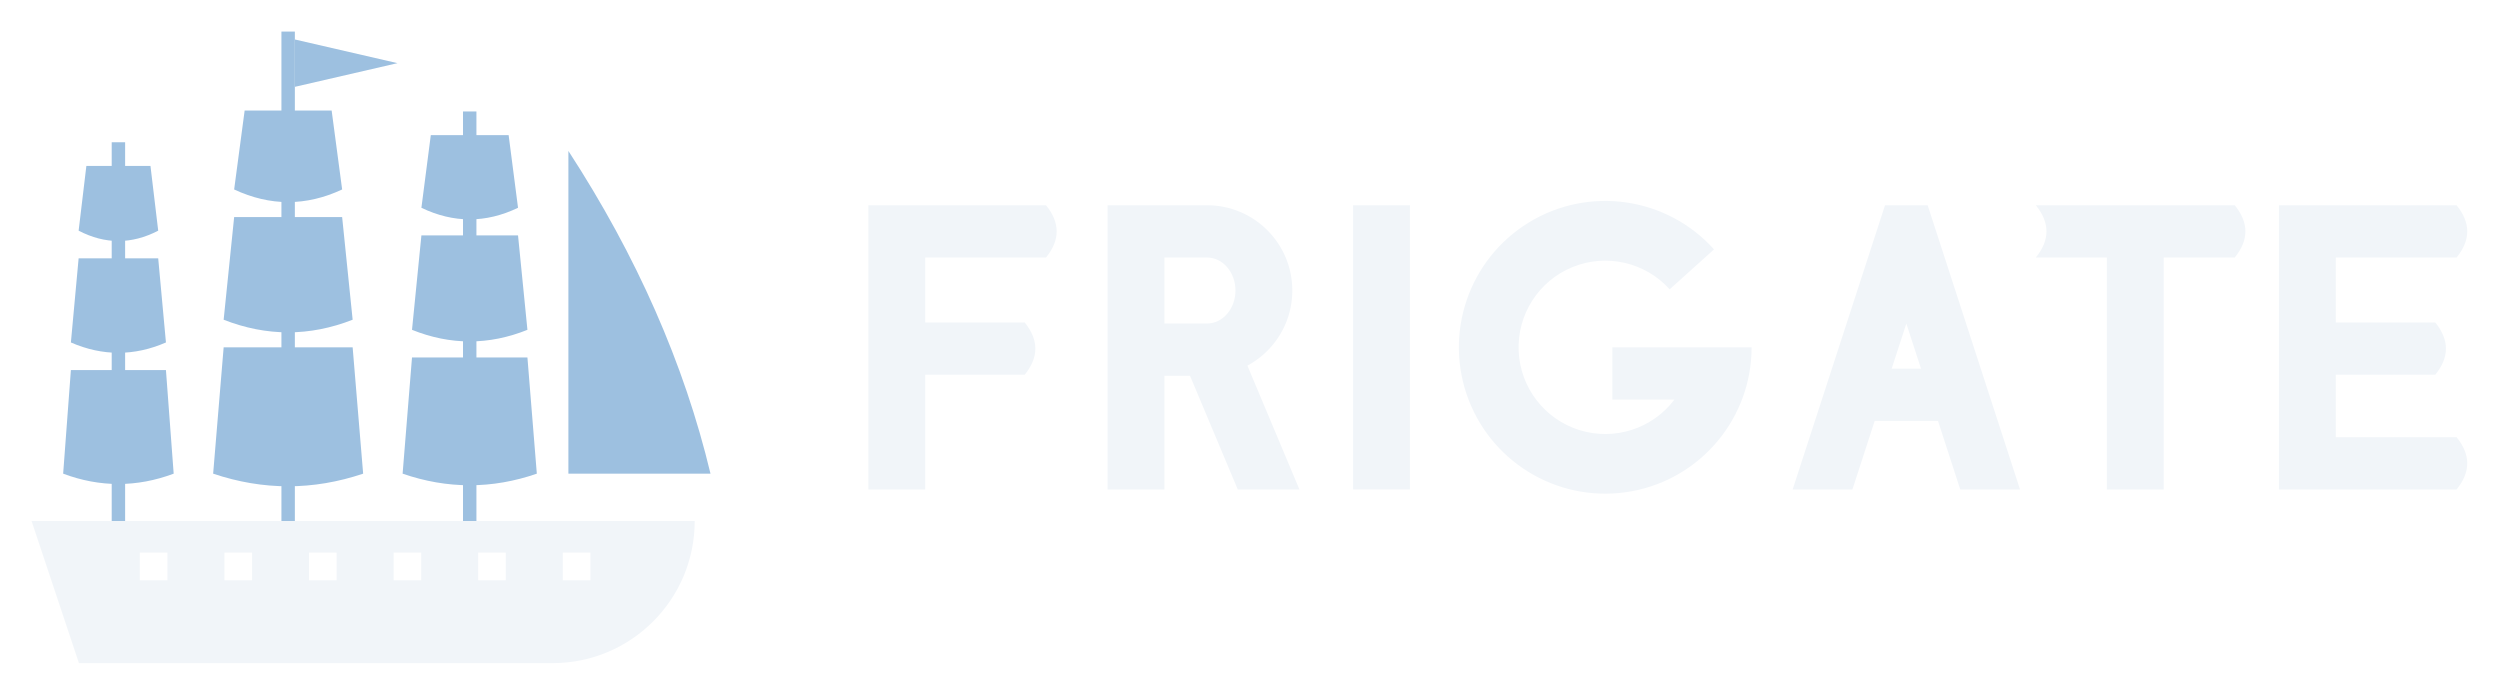
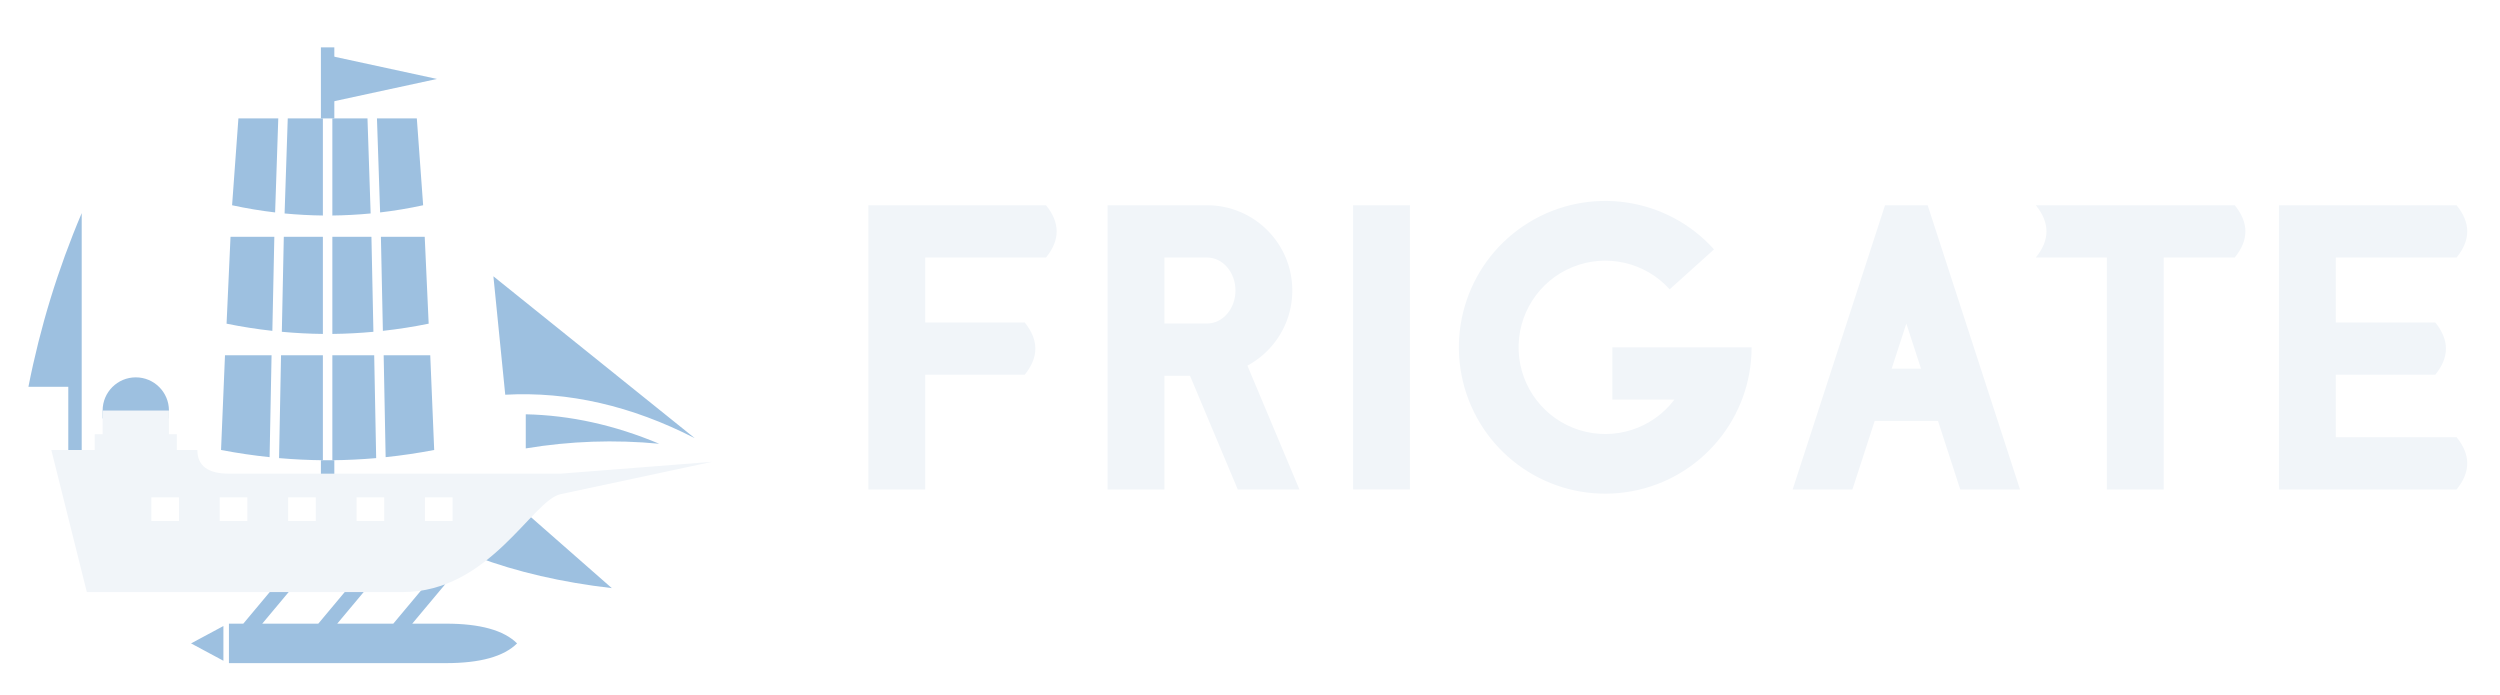
<svg xmlns="http://www.w3.org/2000/svg" viewBox="1 3 316.68 88" role="img">
-   <path fill="#9DC0E0" d="M15.15 21.02h1.7V70h-1.7ZM36.65 7h1.7V70h-1.7ZM59.65 17.12h1.7V70h-1.7Z" />
-   <path fill="#9DC0E0" d="M9.98 49.88H22.02L23 63Q16 65.62 9 63ZM10.96 35.72H21.04L22.02 46.38Q16 49 9.98 46.38ZM11.94 24.02H20.06L21.04 32.22Q16 34.84 10.96 32.22ZM29.33 47H45.67L47 63Q37.5 66.2 28 63ZM30.66 30.5H44.34L45.67 43.5Q37.5 46.7 29.33 43.5ZM31.99 17H43.01L44.34 27Q37.5 30.2 30.66 27ZM53.19 48.28H67.81L69 63Q60.5 65.94 52 63ZM54.38 32.82H66.62L67.81 44.78Q60.5 47.72 53.19 44.78ZM55.57 20.12H65.43L66.62 29.32Q60.5 32.26 54.38 29.32Z" />
-   <path fill="#9DC0E0" d="M73 22.12Q86 42.12 91 63H73ZM38.35 8L51.35 11L38.35 14Z" />
-   <path fill="#F1F5F9" fill-rule="evenodd" d="M5 69H89A18 18 0 0 1 71 87H11ZM18.71 73h3.5v3.5h-3.5ZM29.43 73h3.5v3.5h-3.5ZM40.14 73h3.5v3.5h-3.5ZM50.86 73h3.5v3.5h-3.5ZM61.57 73h3.5v3.5h-3.5ZM72.29 73h3.5v3.5h-3.5Z" />
+   <path fill="#9DC0E0" d="M41.65 64H43.35V61.3H41.65ZM41.65 18H43.35V9H41.65Z" />
+   <path fill="#9DC0E0" d="M29.5 48H35.4L35.15 60.91Q32.08 60.59 29 60ZM36.6 48H41.9V61.3Q39.12 61.27 36.35 61.03ZM43.1 48H48.4L48.65 61.03Q45.88 61.27 43.1 61.3ZM49.6 48H55.5L56 60Q52.92 60.59 49.85 60.91ZM30.2 33H35.75L35.5 44.91Q32.6 44.59 29.7 44ZM36.95 33H41.9V45.3Q39.3 45.27 36.7 45.03ZM43.1 33H48.05L48.3 45.03Q45.7 45.27 43.1 45.3ZM49.25 33H54.8L55.3 44Q52.4 44.59 49.5 44.91ZM31.2 18H36.25L35.85 29.91Q33.12 29.59 30.4 29ZM37.45 18H41.9V30.3Q39.48 30.27 37.05 30.04ZM43.1 18H47.55L47.95 30.04Q45.53 30.27 43.1 30.3ZM48.75 18H53.8L54.6 29Q51.88 29.59 49.15 29.91Z" />
+   <path fill="#9DC0E0" d="M63.5 38L89 58.5Q77 52.35 65 53ZM67.6 55.48Q76.05 55.66 84.5 59.21Q76.05 58.4 67.6 59.8ZM11.35 30V61H9.65V52H4.6Q6.83 40.64 11.35 30ZM42.5 10L56.35 13L42.5 16ZM14 56V55A4.2 4.2 0 0 1 22.4 55V56Z" />
+   <path fill="#9DC0E0" d="M36 77H38.4L33.8 82.5H31.4ZM45.5 77H47.9L43.3 82.5H40.9ZM55 77H57.4L52.8 82.5H50.4ZM30 82H57.5Q63.98 82 66.5 84.5Q63.98 87 57.5 87H30ZM29.3 82.3V86.7L25.2 84.5ZM67.47 67.82L78.5 77.5Q69 76.4 61.38 73.54Z" />
+   <path fill="#F1F5F9" fill-rule="evenodd" d="M7.5 60H13V58H14V55H22.4V58H23.4V60H26Q26 63 30 63H72L91.2 61.5L72 65.6C68.4 66.4 63 78 52 78H12ZM20.17 66H23.67V69H20.17ZM28.83 66H32.33V69H28.83ZM37.5 66H41V69H37.5ZM46.17 66H49.67V69H46.17ZM54.83 66H58.33V69H54.83Z" />
  <g fill="#F1F5F9">
    <path d="M111 29H133.5Q136.2 32.31 133.5 35.62H118.2V43.85H130.8Q133.5 47.16 130.8 50.47H118.2V65H111Z" />
    <path d="M141.3 29H153.9A10.8 10.8 0 0 1 153.9 50.6H148.5V65H141.3ZM148.5 35.62V43.98H153.9A3.6 4.18 0 0 0 153.9 35.62ZM148.96 43.98H156.77L165.6 65H157.79Z" />
    <path d="M172.4 29H179.6V65H172.4Z" />
    <path d="M218.12 34.59A18.54 18.54 0 1 0 222.88 47H205.24V53.62H213.1A10.98 10.98 0 1 1 212.5 39.65Z" />
    <path d="M228.08 65L239.78 29H245.18L256.88 65H249.31L246.49 56.32H238.47L235.65 65ZM242.48 43.99L240.62 49.7H244.34Z" />
    <path d="M258.88 29H284.08Q286.78 32.31 284.08 35.62H275.08V65H267.88V35.62H258.88Q261.58 32.31 258.88 29Z" />
    <path d="M289.68 29H312.18Q314.88 32.31 312.18 35.62H296.88V43.85H309.48Q312.18 47.16 309.48 50.47H296.88V58.38H312.18Q314.88 61.69 312.18 65H289.68Z" />
  </g>
</svg>
